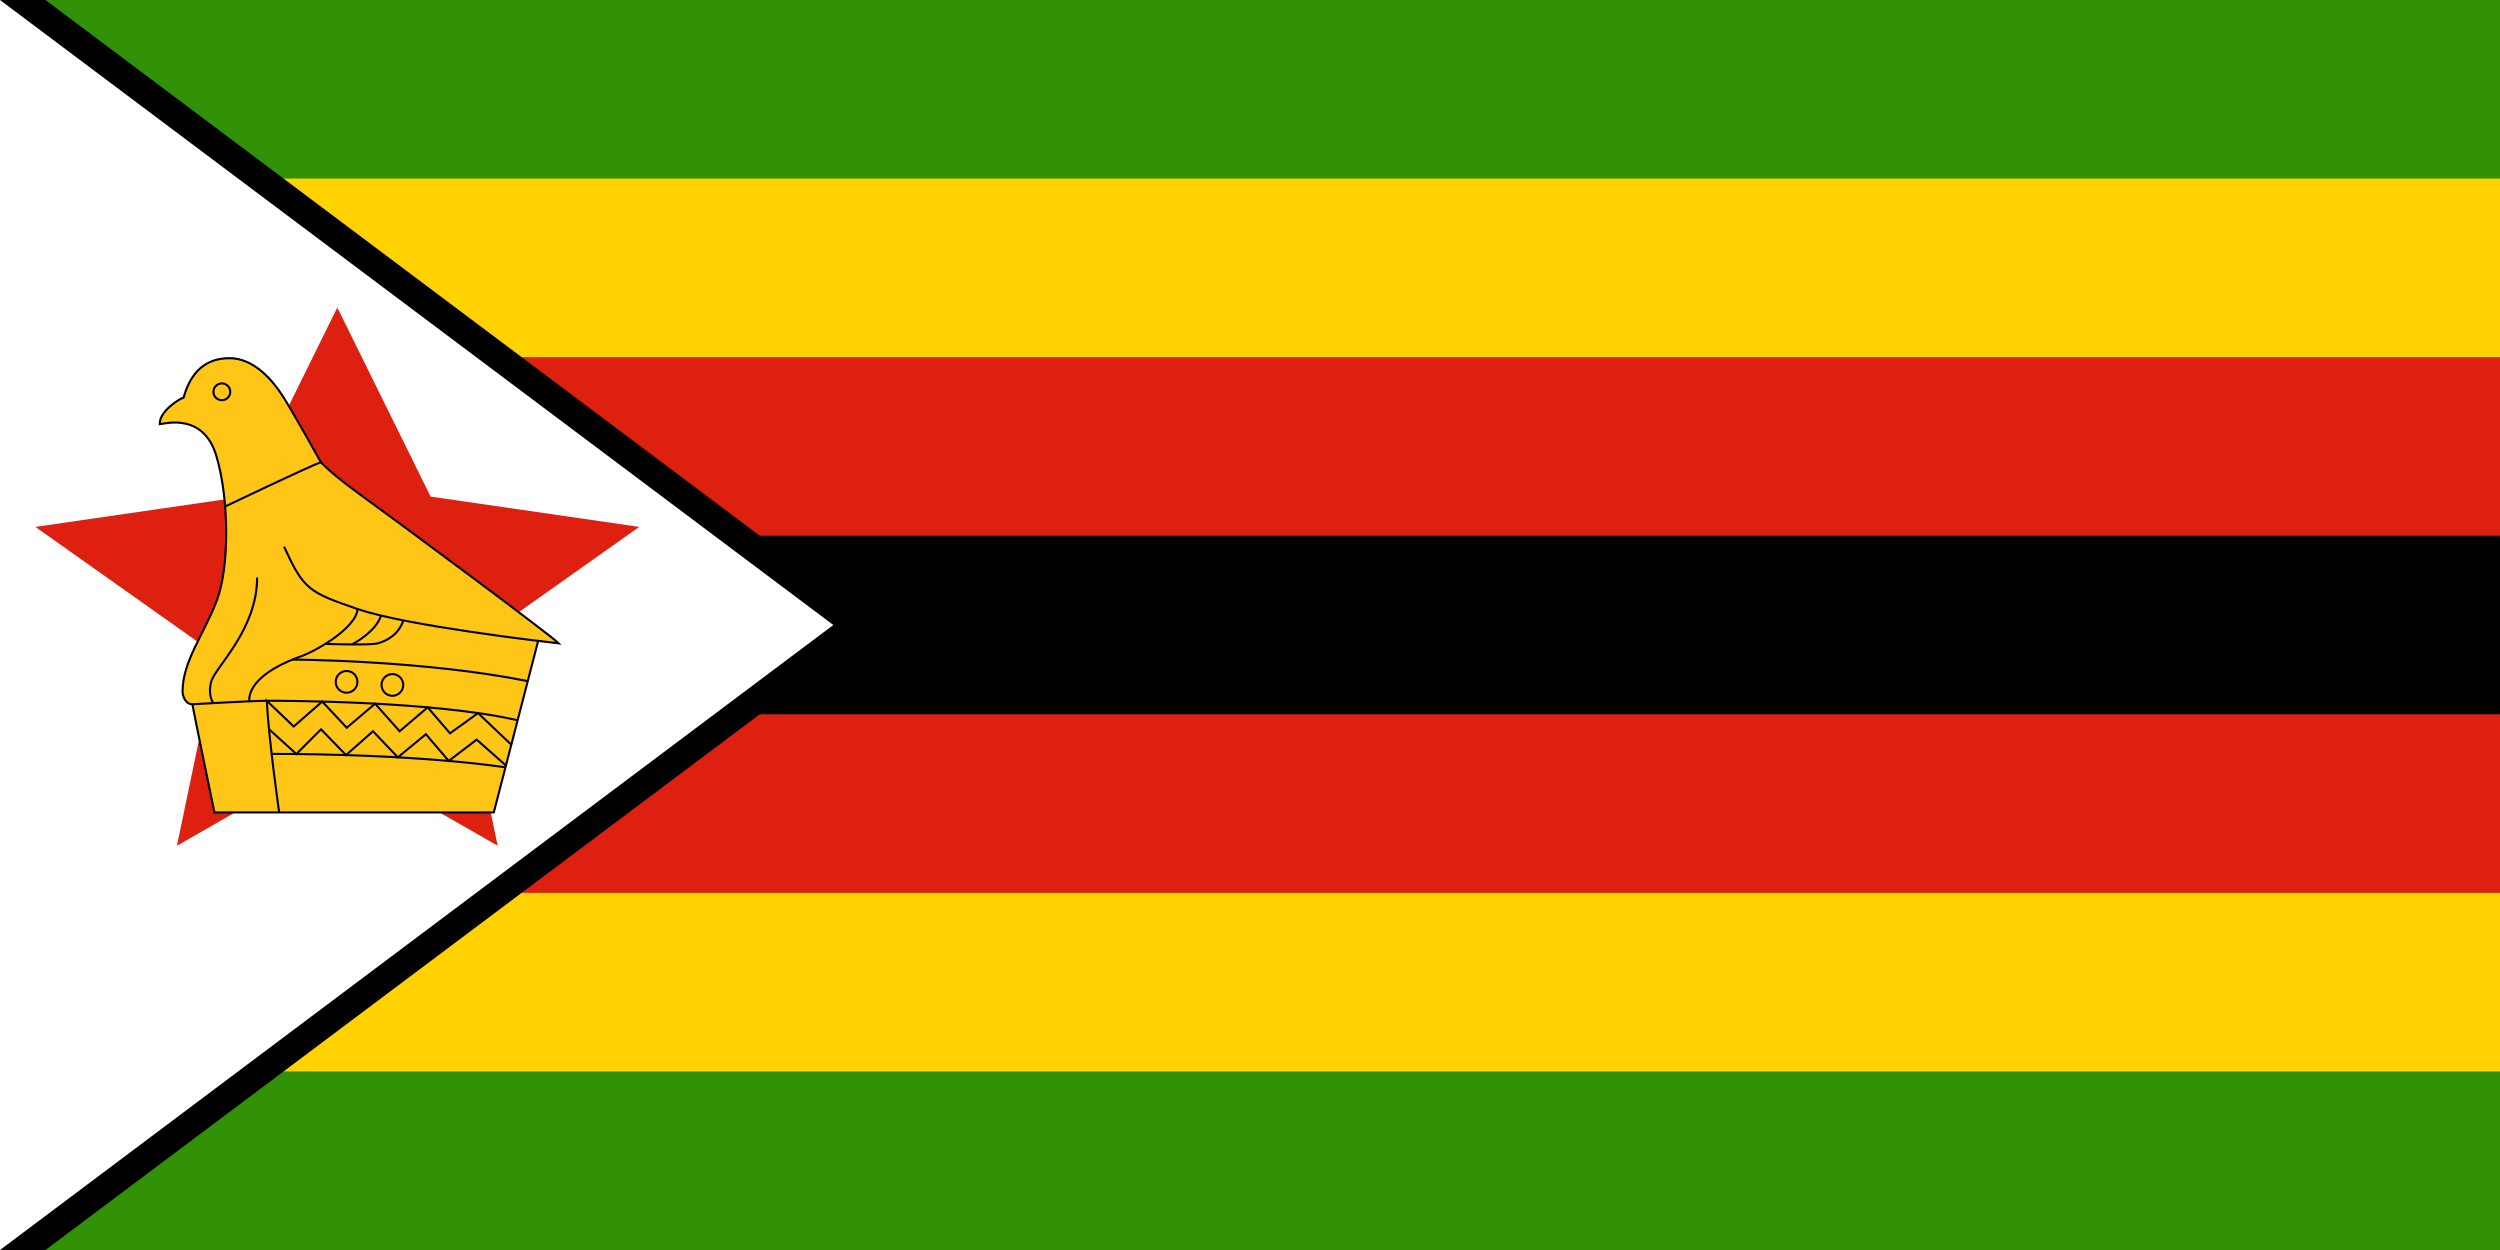
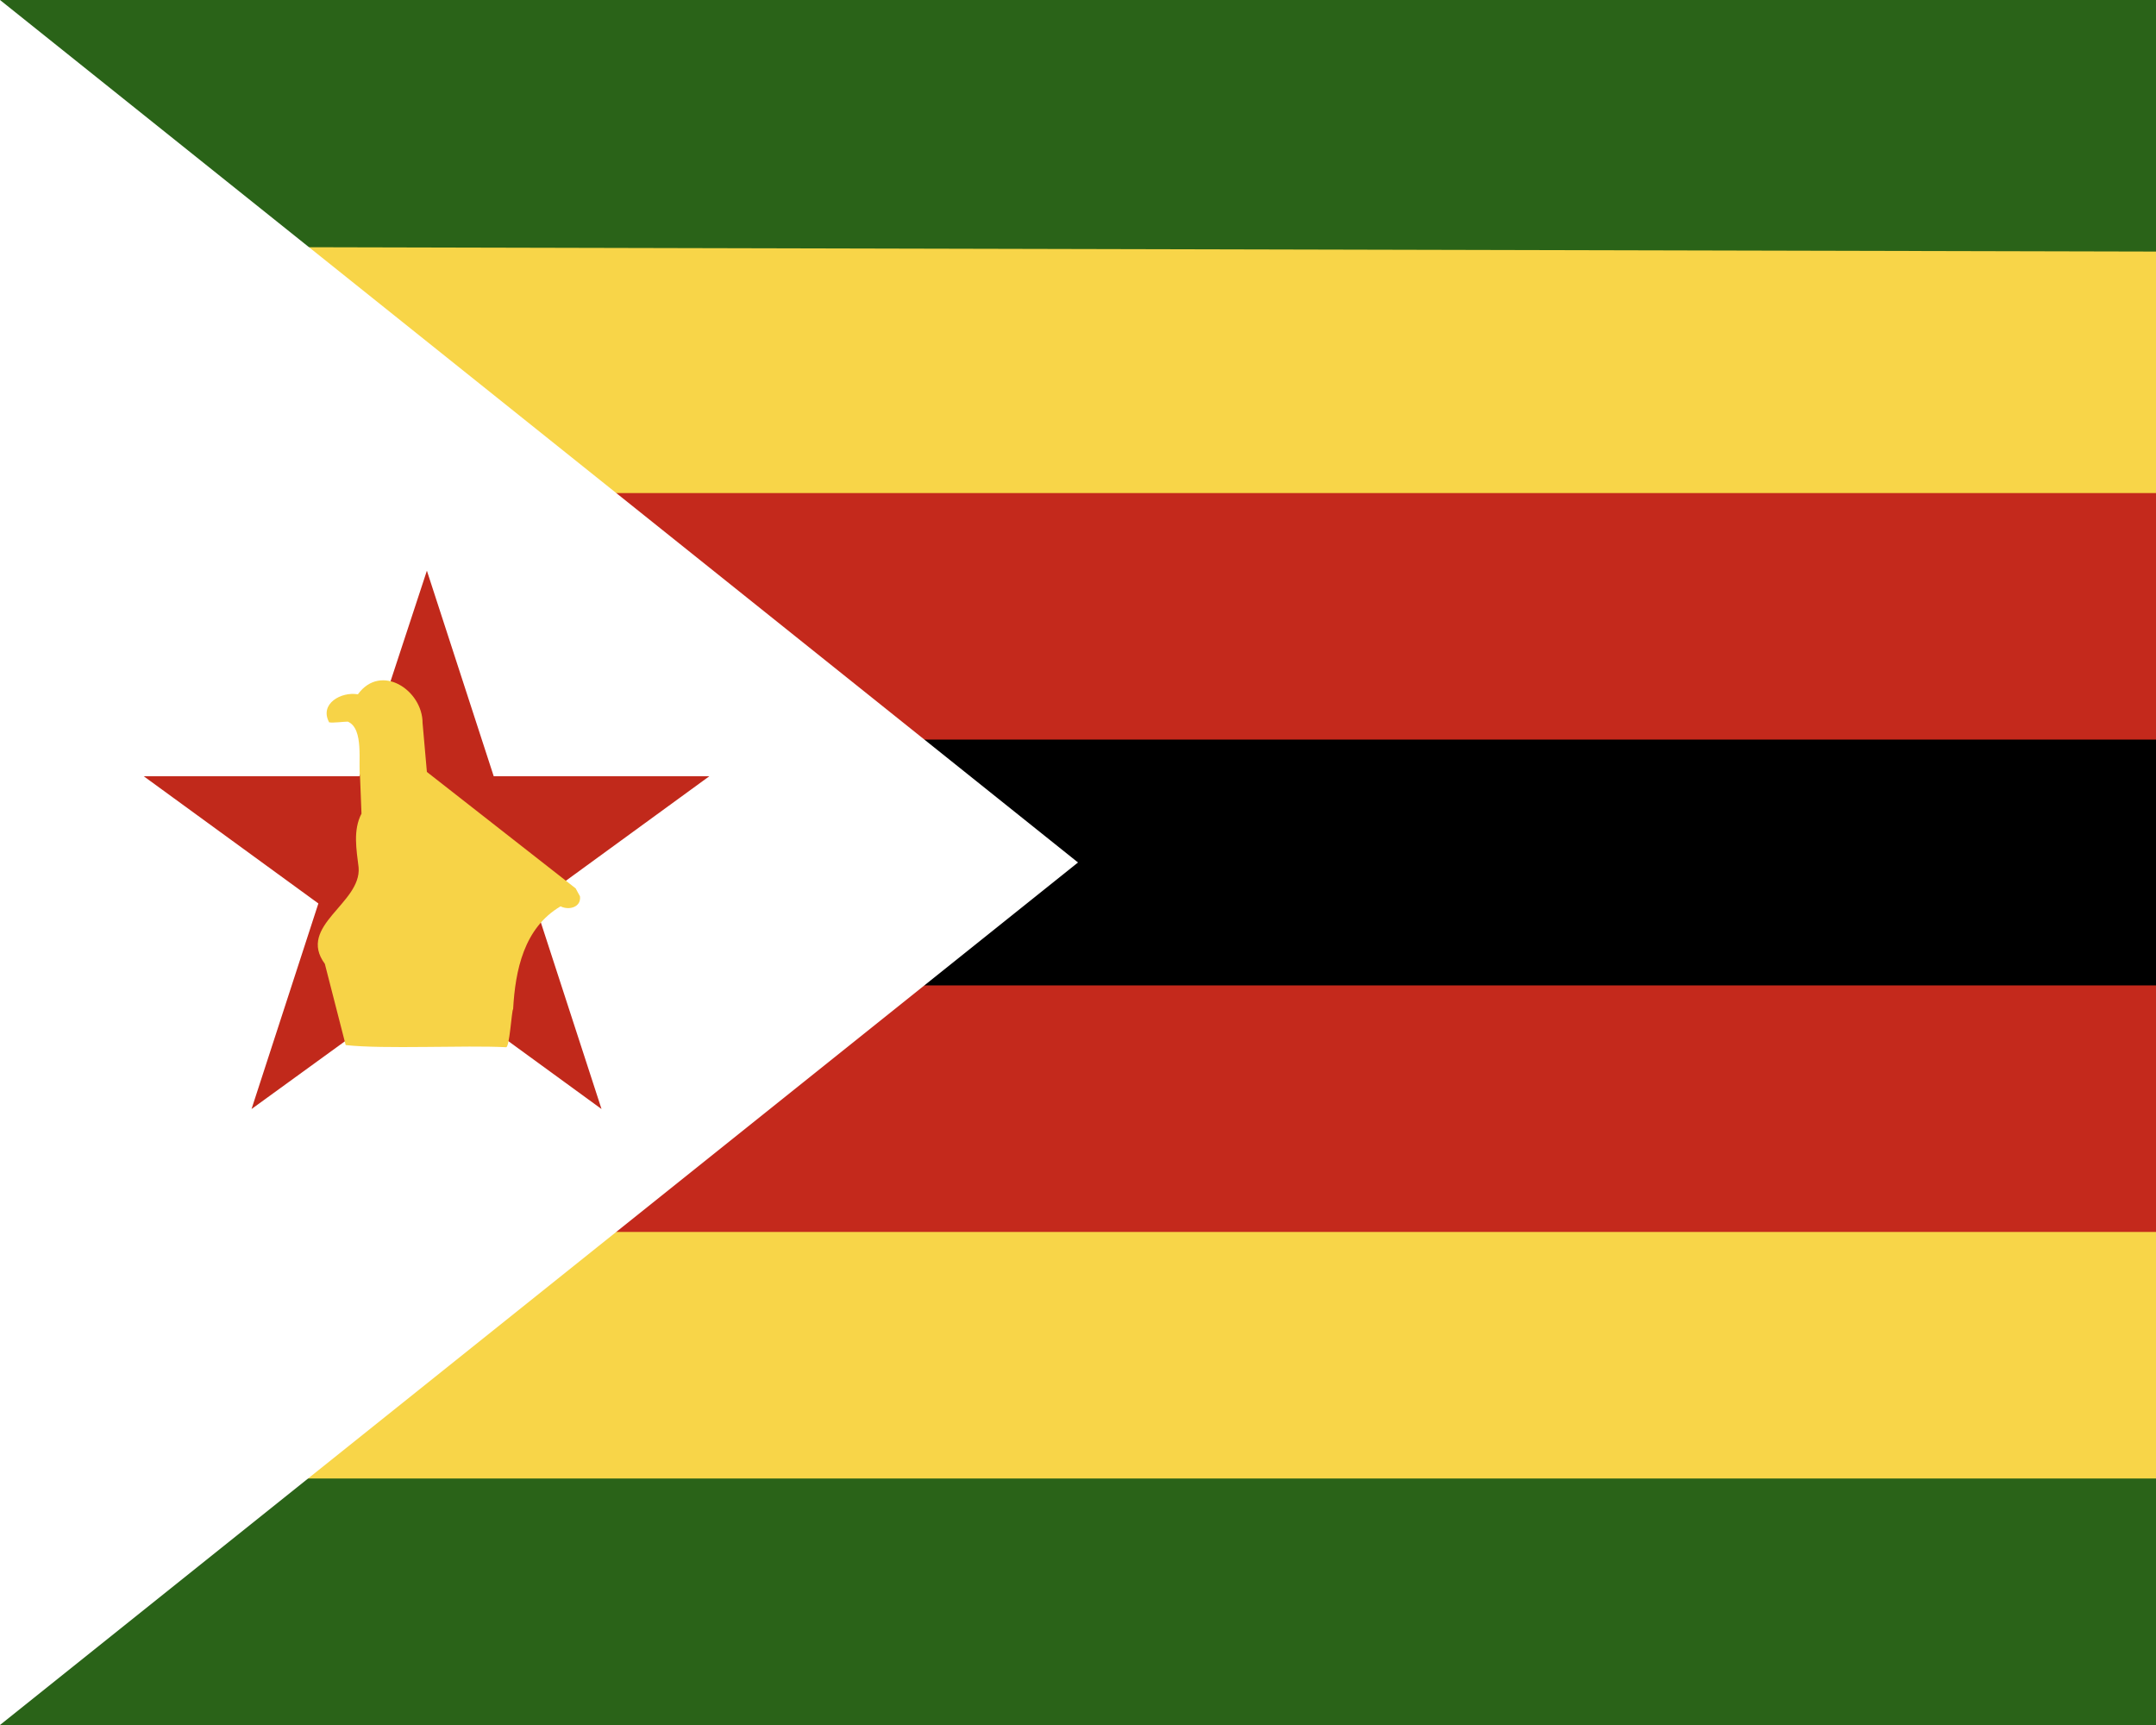
- <svg xmlns="http://www.w3.org/2000/svg" viewBox="0 0 252 126">
-   <path d="m0 0h252v126h-252z" fill="#319208" />
-   <path d="m0 18h252v90h-252z" fill="#ffd200" />
-   <path d="m0 36h252v54h-252z" fill="#de2010" />
-   <path d="m0 54h252v18h-252z" />
-   <path d="m4.583 0 84 63-84 63h-4.583v-126z" />
-   <path d="m0 0 84 63-84 63" fill="#fff" />
-   <path d="m46.161 66.045 18.273-12.934-21.029-3.055-9.405-19.056-9.405 19.056-21.029 3.055 18.273 12.934-4.003 19.203 16.164-9.248 16.164 9.248z" fill="#de2010" />
-   <path d="m28.635 55.109c1.976 4.305 2.47 4.588 7.411 6.282 4.94 1.694 18.898 3.3 20.274 3.458-.9-.9-16.621-12.545-19.85-14.875-3.229-2.329-4.129-3.388-4.129-3.388s-2.911-5.24-3.917-6.776c-1.006-1.535-2.858-3.705-5.293-3.705s-3.917 1.429-4.623 3.97c-.388.106-2.47 1.376-2.4 2.682.6-.071 4.376-1.129 5.682 3.141s1.376 11.257.035 14.716-3.423 6.07-3.423 9.105c0 .423.282 1.27.988 1.27.247 1.341 2.223 10.904 2.223 10.904h28.161l4.473-17.292" fill="#ffc618" />
-   <g fill="none" stroke="#000">
-     <g stroke-width=".212">
-       <path d="m28.635 55.109c1.976 4.305 2.47 4.588 7.411 6.282 4.94 1.694 18.898 3.3 20.274 3.458-.9-.9-16.621-12.545-19.85-14.875-3.229-2.329-4.129-3.388-4.129-3.388s-2.911-5.24-3.917-6.776c-1.006-1.535-2.858-3.705-5.293-3.705s-3.917 1.429-4.623 3.97c-.388.106-2.47 1.376-2.4 2.682.6-.071 4.376-1.129 5.682 3.141s1.376 11.257.035 14.716-3.423 6.07-3.423 9.105c0 .423.282 1.27.988 1.27.247 1.341 2.223 10.904 2.223 10.904h28.161l4.473-17.292" />
-       <path d="m19.39 70.99s5.999-.353 7.623-.353c1.623 0 16.734.019 25.165 1.968" />
-       <path d="m21.508 70.871s-.601-.728-.213-2.175 4.623-5.188 4.623-10.481" />
-       <path d="m25.142 70.637s-.494-2.364 4.905-4.376c1.518-.459 5.858-2.894 5.999-4.87" />
-       <path d="m29.473 66.485s13.243.058 23.724 2.175" />
-       <path d="m32.793 64.905s4.551.156 5.292-.056 2.053-.762 2.575-2.313" />
-       <path d="m35.49 64.959s2.434-1.265 2.911-2.911" />
-       <path d="m28.141 81.894s-1.041-7.216-1.253-11.257l2.717 2.594 2.875-2.514 2.472 2.638 2.858-2.425 2.471 2.778 2.83-2.407 2.252 2.618 2.822-2.041 3.355 3.189" />
-       <path d="m50.951 77.345c-10.081-1.444-23.57-1.35-23.57-1.35" />
-       <path d="m22.694 51.052s8.2-3.918 9.647-4.465" />
-     </g>
-     <g transform="matrix(.211738 0 0 .211738 16 36)">
-       <path d="m52.487 177.086 13.018 11.852 11.762-11.762 11.896 12.266 12.846-11.358 11.827 12.43 13.339-11.013 10.897 12.728 13.27-10.145 13.947 12.319" />
-       <circle cx="89.425" cy="154.584" r="5.167" />
-       <circle cx="111.237" cy="156.047" r="5.167" />
-       <circle cx="30.05" cy="16.5" r="4" />
-     </g>
-   </g>
+ <svg xmlns="http://www.w3.org/2000/svg" height="24" viewBox="0 0 30 24" width="30">
+   <path d="m0 24h30v-24h-30z" fill="#2a6318" />
+   <path d="m30 20.57h-30v-17.14l30 .07z" fill="#f8d548" />
+   <path d="m30 17.14h-30v-10.28h30z" fill="#c4291c" />
+   <path d="m0 10.29h30v3.42h-30z" />
+   <path d="m0 24 15-12-15-12z" fill="#fff" />
+   <path d="m7.44 12.57 2.43-1.77h-3l-.93-2.86-.94 2.86h-3l2.43 1.77-.93 2.86 2.44-1.77 2.43 1.77z" fill="#c1291b" />
+   <path d="m8.01 12.36-2.07-1.62-.06-.68c0-.46-.58-.84-.9-.4-.23-.04-.54.13-.4.39.06.01.2-.01.26-.01.23.1.14.58.17.77l.02.51c-.12.23-.07.5-.04.75.04.5-.86.81-.47 1.34l.29 1.13c.53.06 1.67 0 2.23.03.05.02.08-.52.1-.53.03-.54.15-1.13.66-1.43.12.06.29.01.27-.14z" fill="#f7d347" />
</svg>
